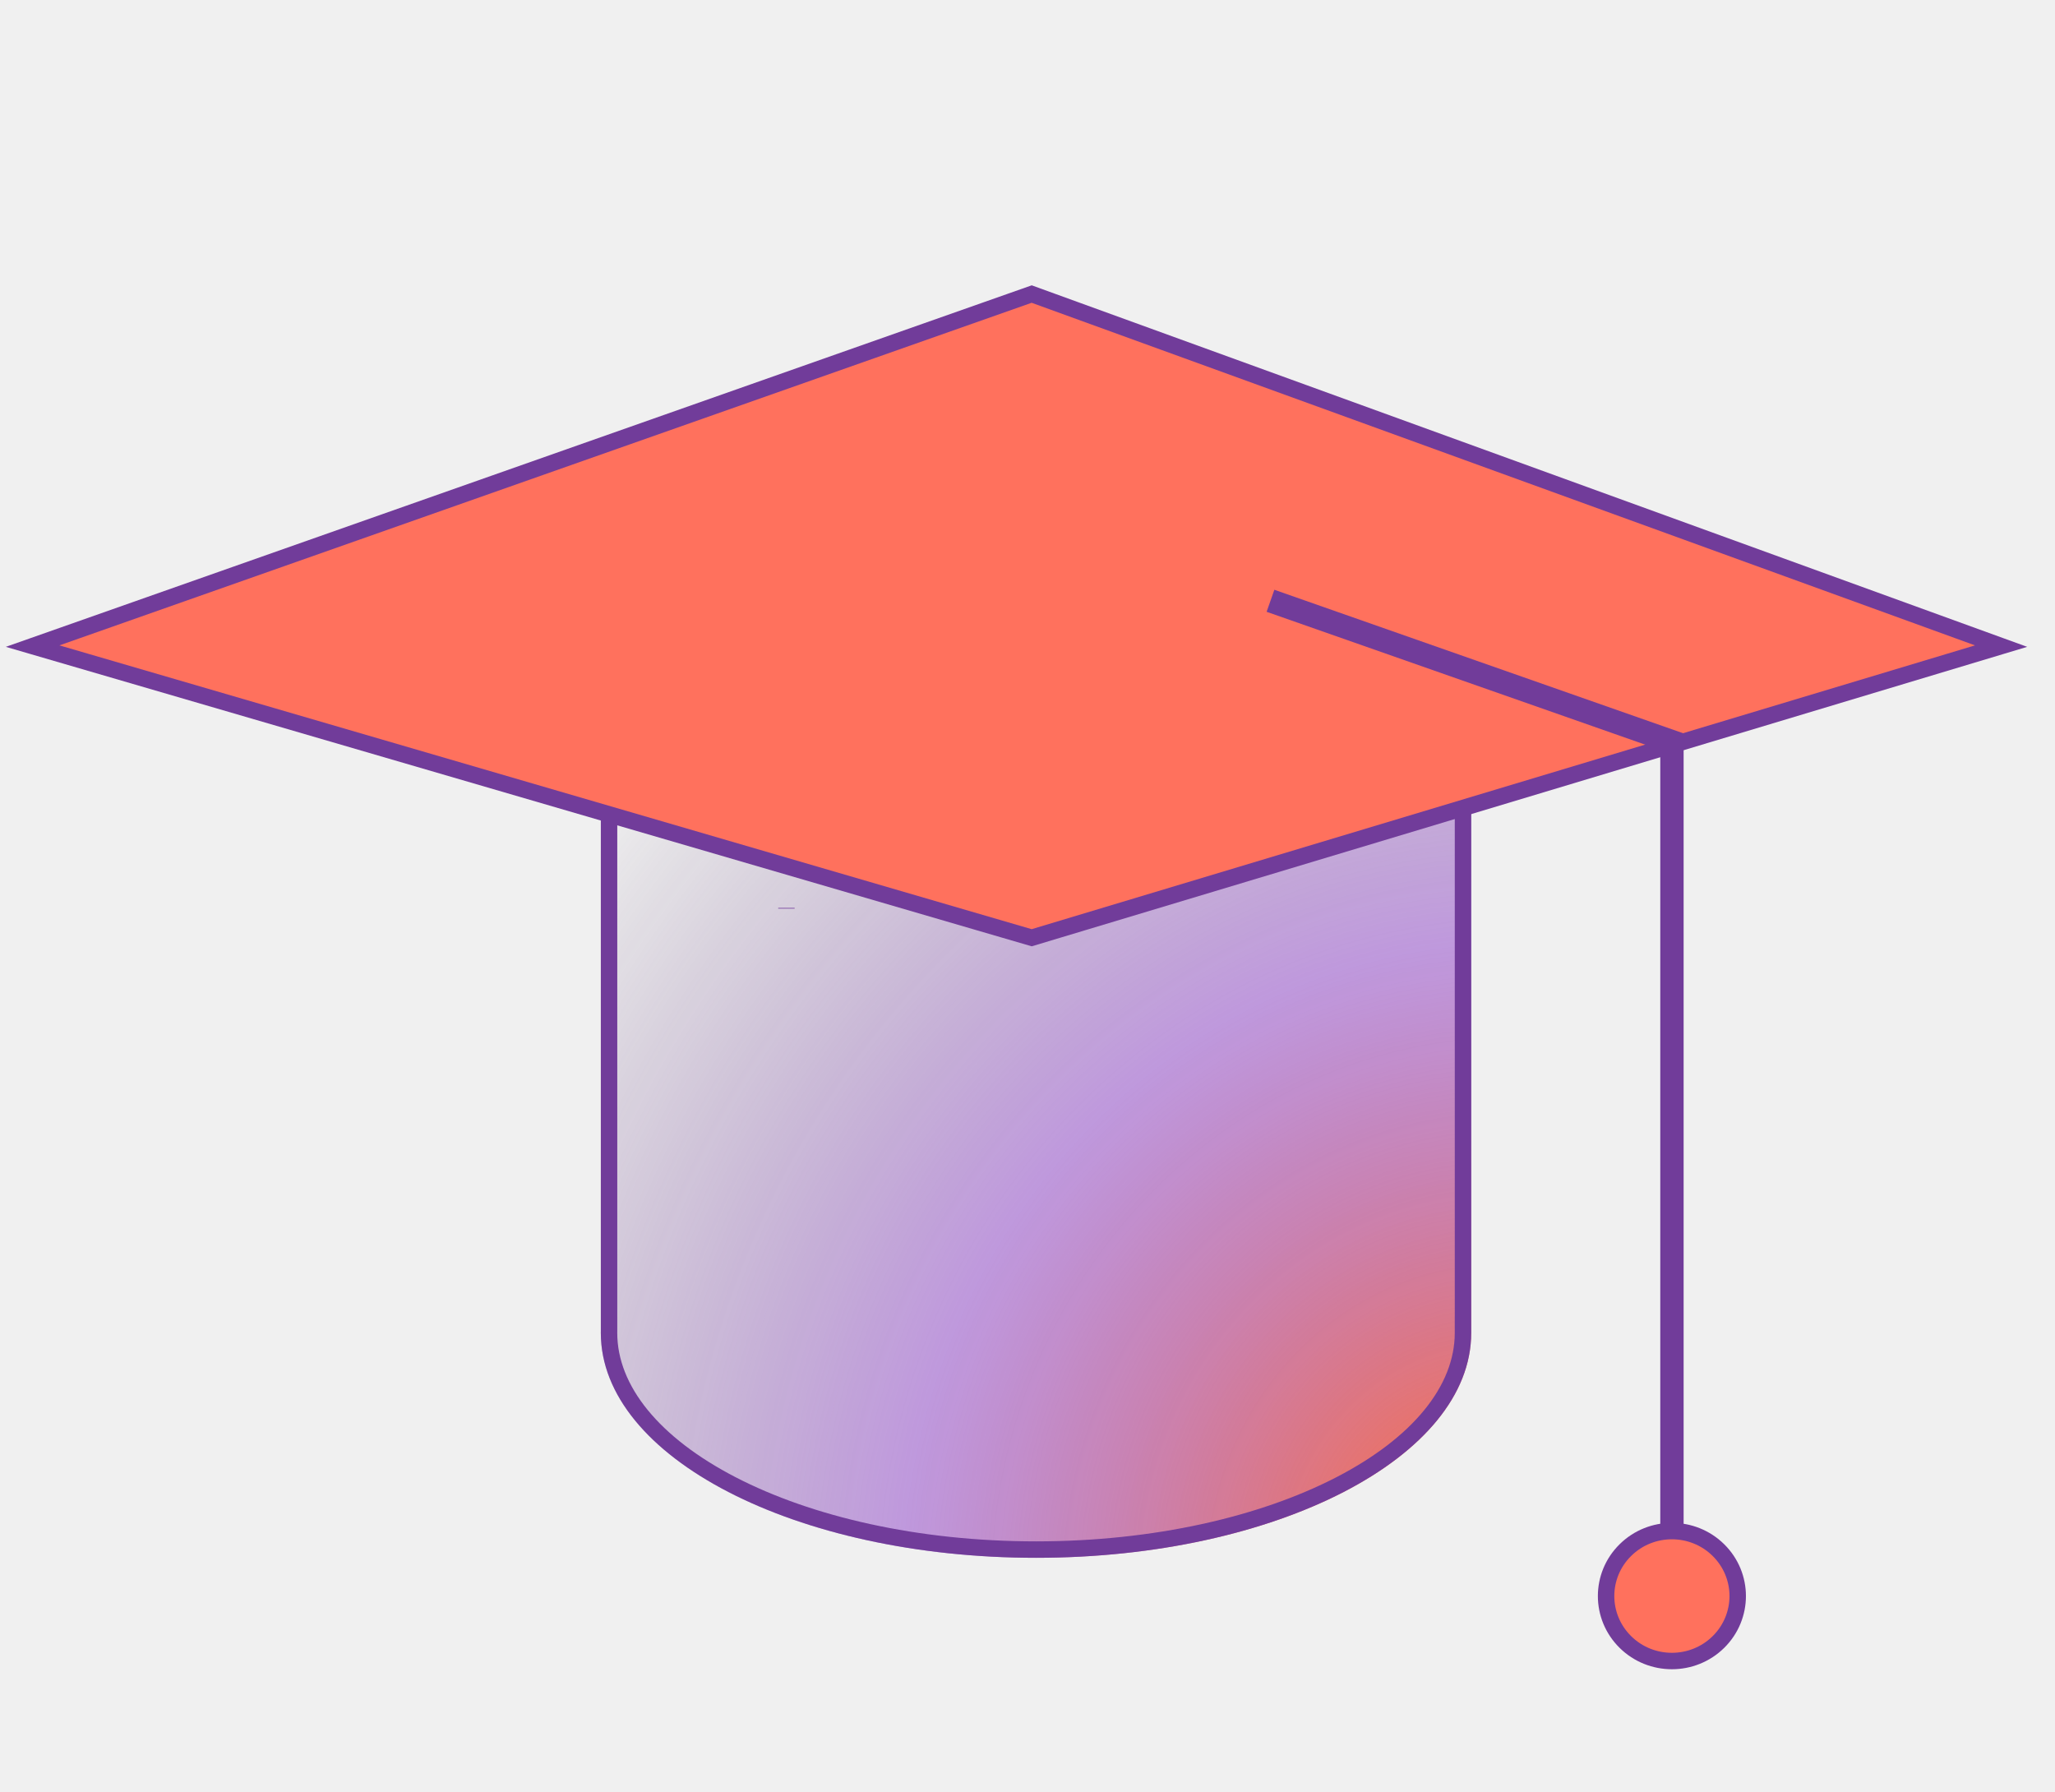
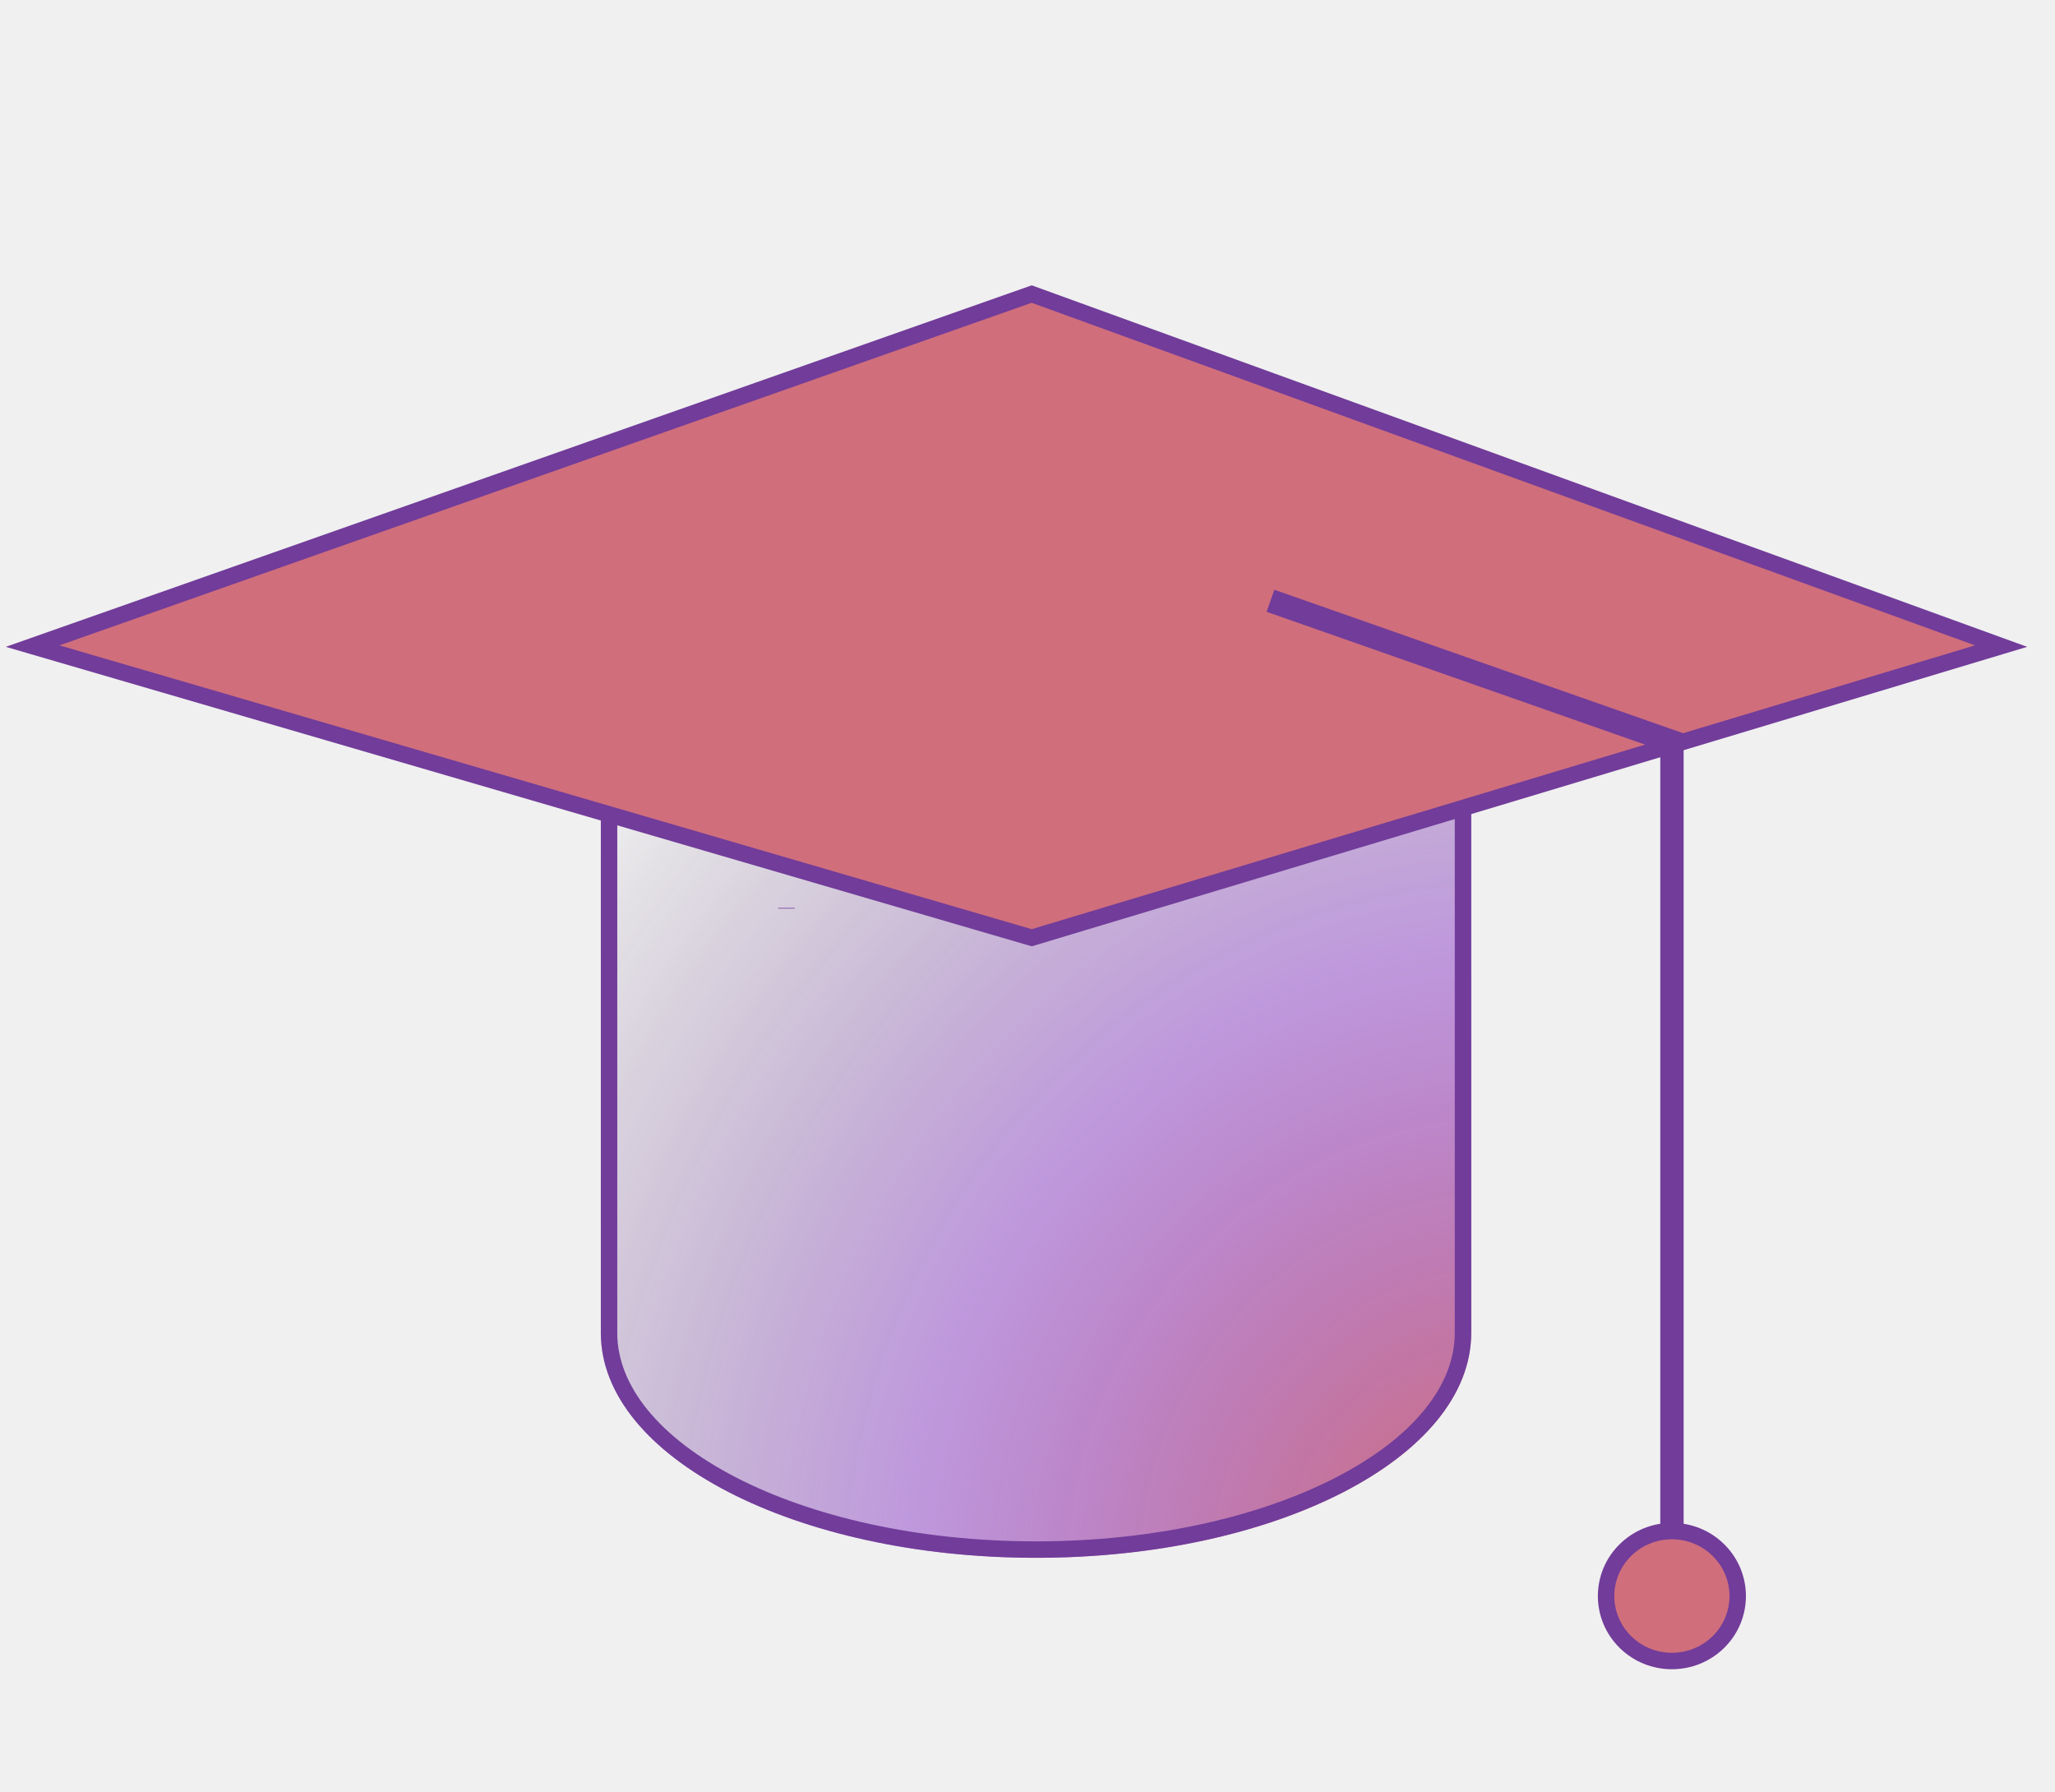
- <svg xmlns="http://www.w3.org/2000/svg" width="125" height="109" viewBox="0 0 125 109" fill="none">
+ <svg xmlns="http://www.w3.org/2000/svg" width="125" height="109" viewBox="0 0 125 109" fill="none" version="1.1" id="svg26">
  <mask id="path-1-inside-1_402_1659" fill="white">
-     <path fill-rule="evenodd" clip-rule="evenodd" d="M89.49 44.64H36.547V80.971C36.546 81.006 36.546 81.041 36.546 81.077C36.546 88.631 48.398 94.755 63.018 94.755C77.638 94.755 89.489 88.631 89.489 81.077C89.489 81.076 89.489 81.076 89.489 81.076H89.49V44.64Z" />
+     <path fill-rule="evenodd" clip-rule="evenodd" d="M89.49 44.64H36.547V80.971C36.546 81.006 36.546 81.041 36.546 81.077C36.546 88.631 48.398 94.755 63.018 94.755C77.638 94.755 89.489 88.631 89.489 81.077C89.489 81.076 89.489 81.076 89.489 81.076H89.49V44.64Z" id="path2" />
  </mask>
-   <path fill-rule="evenodd" clip-rule="evenodd" d="M89.49 44.64H36.547V80.971C36.546 81.006 36.546 81.041 36.546 81.077C36.546 88.631 48.398 94.755 63.018 94.755C77.638 94.755 89.489 88.631 89.489 81.077C89.489 81.076 89.489 81.076 89.489 81.076H89.49V44.64Z" fill="url(#paint0_radial_402_1659)" />
-   <path d="M36.547 44.64V43.64H35.547V44.64H36.547ZM89.49 44.64H90.49V43.64H89.49V44.64ZM36.547 80.971L37.547 80.985L37.547 80.978V80.971H36.547ZM89.489 81.076V80.076H88.489V81.076H89.489ZM89.49 81.076V82.076H90.49V81.076H89.49ZM36.547 45.64H89.49V43.64H36.547V45.64ZM37.547 80.971V44.64H35.547V80.971H37.547ZM37.546 81.077C37.546 81.046 37.546 81.016 37.547 80.985L35.547 80.956C35.546 80.996 35.546 81.036 35.546 81.077H37.546ZM63.018 93.755C55.834 93.755 49.38 92.248 44.758 89.86C40.086 87.446 37.546 84.288 37.546 81.077H35.546C35.546 85.419 38.932 89.101 43.84 91.637C48.8 94.2 55.581 95.755 63.018 95.755V93.755ZM88.489 81.077C88.489 84.288 85.949 87.446 81.277 89.86C76.655 92.248 70.201 93.755 63.018 93.755V95.755C70.454 95.755 77.236 94.2 82.195 91.637C87.103 89.101 90.489 85.419 90.489 81.077H88.489ZM88.489 81.076C88.489 81.076 88.489 81.076 88.489 81.076C88.489 81.076 88.489 81.076 88.489 81.076C88.489 81.076 88.489 81.076 88.489 81.076C88.489 81.076 88.489 81.076 88.489 81.076C88.489 81.076 88.489 81.076 88.489 81.076C88.489 81.076 88.489 81.076 88.489 81.076C88.489 81.076 88.489 81.076 88.489 81.076C88.489 81.076 88.489 81.076 88.489 81.076C88.489 81.076 88.489 81.076 88.489 81.076C88.489 81.076 88.489 81.076 88.489 81.076C88.489 81.076 88.489 81.076 88.489 81.076C88.489 81.076 88.489 81.076 88.489 81.076C88.489 81.076 88.489 81.076 88.489 81.076C88.489 81.076 88.489 81.076 88.489 81.076C88.489 81.076 88.489 81.076 88.489 81.076C88.489 81.076 88.489 81.076 88.489 81.076C88.489 81.076 88.489 81.076 88.489 81.076V81.076V81.076V81.076V81.076V81.076V81.076V81.076V81.076V81.076V81.076V81.076V81.076V81.076V81.076V81.076V81.076V81.076V81.076V81.076V81.076V81.076V81.076C88.489 81.076 88.489 81.076 88.489 81.076C88.489 81.076 88.489 81.076 88.489 81.076C88.489 81.076 88.489 81.076 88.489 81.076C88.489 81.076 88.489 81.076 88.489 81.076C88.489 81.076 88.489 81.076 88.489 81.076C88.489 81.076 88.489 81.076 88.489 81.076C88.489 81.076 88.489 81.076 88.489 81.076C88.489 81.076 88.489 81.076 88.489 81.076C88.489 81.076 88.489 81.076 88.489 81.076C88.489 81.076 88.489 81.076 88.489 81.076C88.489 81.076 88.489 81.076 88.489 81.076C88.489 81.076 88.489 81.076 88.489 81.076C88.489 81.076 88.489 81.076 88.489 81.076C88.489 81.076 88.489 81.076 88.489 81.076C88.489 81.076 88.489 81.076 88.489 81.076C88.489 81.076 88.489 81.076 88.489 81.076C88.489 81.076 88.489 81.076 88.489 81.076C88.489 81.076 88.489 81.076 88.489 81.076C88.489 81.076 88.489 81.076 88.489 81.076C88.489 81.076 88.489 81.076 88.489 81.076C88.489 81.076 88.489 81.076 88.489 81.076C88.489 81.076 88.489 81.076 88.489 81.076C88.489 81.076 88.489 81.076 88.489 81.076C88.489 81.076 88.489 81.076 88.489 81.076C88.489 81.076 88.489 81.076 88.489 81.076C88.489 81.076 88.489 81.076 88.489 81.076C88.489 81.076 88.489 81.076 88.489 81.076C88.489 81.076 88.489 81.076 88.489 81.076C88.489 81.076 88.489 81.076 88.489 81.076C88.489 81.076 88.489 81.076 88.489 81.076C88.489 81.076 88.489 81.076 88.489 81.076C88.489 81.076 88.489 81.076 88.489 81.076C88.489 81.076 88.489 81.076 88.489 81.076C88.489 81.076 88.489 81.076 88.489 81.076C88.489 81.076 88.489 81.076 88.489 81.076C88.489 81.076 88.489 81.076 88.489 81.076C88.489 81.076 88.489 81.076 88.489 81.076C88.489 81.076 88.489 81.076 88.489 81.076C88.489 81.076 88.489 81.076 88.489 81.076C88.489 81.076 88.489 81.076 88.489 81.076C88.489 81.076 88.489 81.076 88.489 81.076C88.489 81.076 88.489 81.076 88.489 81.076C88.489 81.076 88.489 81.076 88.489 81.076C88.489 81.076 88.489 81.076 88.489 81.076C88.489 81.076 88.489 81.076 88.489 81.076C88.489 81.076 88.489 81.076 88.489 81.076C88.489 81.076 88.489 81.076 88.489 81.076C88.489 81.076 88.489 81.076 88.489 81.076C88.489 81.076 88.489 81.076 88.489 81.076C88.489 81.076 88.489 81.076 88.489 81.076V81.076V81.076V81.076V81.076V81.076V81.076V81.076V81.076V81.076V81.076V81.077V81.077V81.077V81.077V81.077V81.077V81.077V81.077V81.077V81.077V81.077V81.077C88.489 81.077 88.489 81.077 88.489 81.077C88.489 81.077 88.489 81.077 88.489 81.077C88.489 81.077 88.489 81.077 88.489 81.077C88.489 81.077 88.489 81.077 88.489 81.077C88.489 81.077 88.489 81.077 88.489 81.077C88.489 81.077 88.489 81.077 88.489 81.077C88.489 81.077 88.489 81.077 88.489 81.077C88.489 81.077 88.489 81.077 88.489 81.077C88.489 81.077 88.489 81.077 88.489 81.077C88.489 81.077 88.489 81.077 88.489 81.077C88.489 81.077 88.489 81.077 88.489 81.077C88.489 81.077 88.489 81.077 88.489 81.077C88.489 81.077 88.489 81.077 88.489 81.077C88.489 81.077 88.489 81.077 88.489 81.077C88.489 81.077 88.489 81.077 88.489 81.077C88.489 81.077 88.489 81.077 88.489 81.077C88.489 81.077 88.489 81.077 88.489 81.077H90.489C90.489 81.077 90.489 81.077 90.489 81.077C90.489 81.077 90.489 81.077 90.489 81.077C90.489 81.077 90.489 81.077 90.489 81.077C90.489 81.077 90.489 81.077 90.489 81.077C90.489 81.077 90.489 81.077 90.489 81.077C90.489 81.077 90.489 81.077 90.489 81.077C90.489 81.077 90.489 81.077 90.489 81.077C90.489 81.077 90.489 81.077 90.489 81.077C90.489 81.077 90.489 81.077 90.489 81.077C90.489 81.077 90.489 81.077 90.489 81.077C90.489 81.077 90.489 81.077 90.489 81.077C90.489 81.077 90.489 81.077 90.489 81.077C90.489 81.077 90.489 81.077 90.489 81.077C90.489 81.077 90.489 81.077 90.489 81.077C90.489 81.077 90.489 81.077 90.489 81.077C90.489 81.077 90.489 81.077 90.489 81.077C90.489 81.077 90.489 81.077 90.489 81.077V81.077V81.077V81.077V81.077V81.077V81.077V81.077V81.077V81.077V81.077V81.077V81.076V81.076V81.076V81.076V81.076V81.076V81.076V81.076V81.076V81.076V81.076C90.489 81.076 90.489 81.076 90.489 81.076C90.489 81.076 90.489 81.076 90.489 81.076C90.489 81.076 90.489 81.076 90.489 81.076C90.489 81.076 90.489 81.076 90.489 81.076C90.489 81.076 90.489 81.076 90.489 81.076C90.489 81.076 90.489 81.076 90.489 81.076C90.489 81.076 90.489 81.076 90.489 81.076C90.489 81.076 90.489 81.076 90.489 81.076C90.489 81.076 90.489 81.076 90.489 81.076C90.489 81.076 90.489 81.076 90.489 81.076C90.489 81.076 90.489 81.076 90.489 81.076C90.489 81.076 90.489 81.076 90.489 81.076C90.489 81.076 90.489 81.076 90.489 81.076C90.489 81.076 90.489 81.076 90.489 81.076C90.489 81.076 90.489 81.076 90.489 81.076C90.489 81.076 90.489 81.076 90.489 81.076C90.489 81.076 90.489 81.076 90.489 81.076C90.489 81.076 90.489 81.076 90.489 81.076C90.489 81.076 90.489 81.076 90.489 81.076C90.489 81.076 90.489 81.076 90.489 81.076C90.489 81.076 90.489 81.076 90.489 81.076C90.489 81.076 90.489 81.076 90.489 81.076C90.489 81.076 90.489 81.076 90.489 81.076C90.489 81.076 90.489 81.076 90.489 81.076C90.489 81.076 90.489 81.076 90.489 81.076C90.489 81.076 90.489 81.076 90.489 81.076C90.489 81.076 90.489 81.076 90.489 81.076C90.489 81.076 90.489 81.076 90.489 81.076C90.489 81.076 90.489 81.076 90.489 81.076C90.489 81.076 90.489 81.076 90.489 81.076C90.489 81.076 90.489 81.076 90.489 81.076C90.489 81.076 90.489 81.076 90.489 81.076C90.489 81.076 90.489 81.076 90.489 81.076C90.489 81.076 90.489 81.076 90.489 81.076C90.489 81.076 90.489 81.076 90.489 81.076C90.489 81.076 90.489 81.076 90.489 81.076C90.489 81.076 90.489 81.076 90.489 81.076C90.489 81.076 90.489 81.076 90.489 81.076C90.489 81.076 90.489 81.076 90.489 81.076C90.489 81.076 90.489 81.076 90.489 81.076C90.489 81.076 90.489 81.076 90.489 81.076C90.489 81.076 90.489 81.076 90.489 81.076C90.489 81.076 90.489 81.076 90.489 81.076C90.489 81.076 90.489 81.076 90.489 81.076C90.489 81.076 90.489 81.076 90.489 81.076C90.489 81.076 90.489 81.076 90.489 81.076C90.489 81.076 90.489 81.076 90.489 81.076C90.489 81.076 90.489 81.076 90.489 81.076C90.489 81.076 90.489 81.076 90.489 81.076C90.489 81.076 90.489 81.076 90.489 81.076V81.076V81.076V81.076V81.076V81.076V81.076V81.076V81.076V81.076V81.076V81.076V81.076V81.076V81.076V81.076V81.076V81.076V81.076V81.076V81.076V81.076V81.076C90.489 81.076 90.489 81.076 90.489 81.076C90.489 81.076 90.489 81.076 90.489 81.076C90.489 81.076 90.489 81.076 90.489 81.076C90.489 81.076 90.489 81.076 90.489 81.076C90.489 81.076 90.489 81.076 90.489 81.076C90.489 81.076 90.489 81.076 90.489 81.076C90.489 81.076 90.489 81.076 90.489 81.076C90.489 81.076 90.489 81.076 90.489 81.076C90.489 81.076 90.489 81.076 90.489 81.076C90.489 81.076 90.489 81.076 90.489 81.076C90.489 81.076 90.489 81.076 90.489 81.076C90.489 81.076 90.489 81.076 90.489 81.076C90.489 81.076 90.489 81.076 90.489 81.076C90.489 81.076 90.489 81.076 90.489 81.076C90.489 81.076 90.489 81.076 90.489 81.076C90.489 81.076 90.489 81.076 90.489 81.076C90.489 81.076 90.489 81.076 90.489 81.076H88.489ZM89.49 80.076H89.489V82.076H89.49V80.076ZM88.49 44.64V81.076H90.49V44.64H88.49Z" fill="#713C9A" mask="url(#path-1-inside-1_402_1659)" />
-   <path d="M62.755 17.886L1.984 39.3L62.755 57.039L121.721 39.3L62.755 17.886Z" fill="#FF715D" stroke="#713C9A" />
-   <path d="M77.28 36.543L101.7 45.113V97.081" stroke="#713C9A" stroke-width="1.42" stroke-miterlimit="10" />
-   <path d="M47.837 55.266V55.225" stroke="#713C9A" />
-   <path d="M98.867 99.876C100.43 101.419 102.964 101.419 104.528 99.876C106.091 98.332 106.091 95.83 104.528 94.287C102.964 92.743 100.43 92.743 98.867 94.287C97.303 95.83 97.303 98.332 98.867 99.876Z" fill="#FF715D" stroke="#713C9A" />
-   <defs>
+   <path fill-rule="evenodd" clip-rule="evenodd" d="M89.49 44.64H36.547V80.971C36.546 81.006 36.546 81.041 36.546 81.077C36.546 88.631 48.398 94.755 63.018 94.755C77.638 94.755 89.489 88.631 89.489 81.077C89.489 81.076 89.489 81.076 89.489 81.076H89.49V44.64Z" fill="url(#paint0_radial_402_1659)" id="path5" />
+   <path d="M36.547 44.64V43.64H35.547V44.64H36.547ZM89.49 44.64H90.49V43.64H89.49V44.64ZM36.547 80.971L37.547 80.985L37.547 80.978V80.971H36.547ZM89.489 81.076V80.076H88.489V81.076H89.489ZM89.49 81.076V82.076H90.49V81.076H89.49ZM36.547 45.64H89.49V43.64H36.547V45.64ZM37.547 80.971V44.64H35.547V80.971H37.547ZM37.546 81.077C37.546 81.046 37.546 81.016 37.547 80.985L35.547 80.956C35.546 80.996 35.546 81.036 35.546 81.077H37.546ZM63.018 93.755C55.834 93.755 49.38 92.248 44.758 89.86C40.086 87.446 37.546 84.288 37.546 81.077H35.546C35.546 85.419 38.932 89.101 43.84 91.637C48.8 94.2 55.581 95.755 63.018 95.755V93.755ZM88.489 81.077C88.489 84.288 85.949 87.446 81.277 89.86C76.655 92.248 70.201 93.755 63.018 93.755V95.755C70.454 95.755 77.236 94.2 82.195 91.637C87.103 89.101 90.489 85.419 90.489 81.077H88.489ZM88.489 81.076C88.489 81.076 88.489 81.076 88.489 81.076C88.489 81.076 88.489 81.076 88.489 81.076C88.489 81.076 88.489 81.076 88.489 81.076C88.489 81.076 88.489 81.076 88.489 81.076C88.489 81.076 88.489 81.076 88.489 81.076C88.489 81.076 88.489 81.076 88.489 81.076C88.489 81.076 88.489 81.076 88.489 81.076C88.489 81.076 88.489 81.076 88.489 81.076C88.489 81.076 88.489 81.076 88.489 81.076C88.489 81.076 88.489 81.076 88.489 81.076C88.489 81.076 88.489 81.076 88.489 81.076C88.489 81.076 88.489 81.076 88.489 81.076C88.489 81.076 88.489 81.076 88.489 81.076C88.489 81.076 88.489 81.076 88.489 81.076C88.489 81.076 88.489 81.076 88.489 81.076C88.489 81.076 88.489 81.076 88.489 81.076C88.489 81.076 88.489 81.076 88.489 81.076V81.076V81.076V81.076V81.076V81.076V81.076V81.076V81.076V81.076V81.076V81.076V81.076V81.076V81.076V81.076V81.076V81.076V81.076V81.076V81.076V81.076V81.076C88.489 81.076 88.489 81.076 88.489 81.076C88.489 81.076 88.489 81.076 88.489 81.076C88.489 81.076 88.489 81.076 88.489 81.076C88.489 81.076 88.489 81.076 88.489 81.076C88.489 81.076 88.489 81.076 88.489 81.076C88.489 81.076 88.489 81.076 88.489 81.076C88.489 81.076 88.489 81.076 88.489 81.076C88.489 81.076 88.489 81.076 88.489 81.076C88.489 81.076 88.489 81.076 88.489 81.076C88.489 81.076 88.489 81.076 88.489 81.076C88.489 81.076 88.489 81.076 88.489 81.076C88.489 81.076 88.489 81.076 88.489 81.076C88.489 81.076 88.489 81.076 88.489 81.076C88.489 81.076 88.489 81.076 88.489 81.076C88.489 81.076 88.489 81.076 88.489 81.076C88.489 81.076 88.489 81.076 88.489 81.076C88.489 81.076 88.489 81.076 88.489 81.076C88.489 81.076 88.489 81.076 88.489 81.076C88.489 81.076 88.489 81.076 88.489 81.076C88.489 81.076 88.489 81.076 88.489 81.076C88.489 81.076 88.489 81.076 88.489 81.076C88.489 81.076 88.489 81.076 88.489 81.076C88.489 81.076 88.489 81.076 88.489 81.076C88.489 81.076 88.489 81.076 88.489 81.076C88.489 81.076 88.489 81.076 88.489 81.076C88.489 81.076 88.489 81.076 88.489 81.076C88.489 81.076 88.489 81.076 88.489 81.076C88.489 81.076 88.489 81.076 88.489 81.076C88.489 81.076 88.489 81.076 88.489 81.076C88.489 81.076 88.489 81.076 88.489 81.076C88.489 81.076 88.489 81.076 88.489 81.076C88.489 81.076 88.489 81.076 88.489 81.076C88.489 81.076 88.489 81.076 88.489 81.076C88.489 81.076 88.489 81.076 88.489 81.076C88.489 81.076 88.489 81.076 88.489 81.076C88.489 81.076 88.489 81.076 88.489 81.076C88.489 81.076 88.489 81.076 88.489 81.076C88.489 81.076 88.489 81.076 88.489 81.076C88.489 81.076 88.489 81.076 88.489 81.076C88.489 81.076 88.489 81.076 88.489 81.076C88.489 81.076 88.489 81.076 88.489 81.076C88.489 81.076 88.489 81.076 88.489 81.076C88.489 81.076 88.489 81.076 88.489 81.076C88.489 81.076 88.489 81.076 88.489 81.076C88.489 81.076 88.489 81.076 88.489 81.076C88.489 81.076 88.489 81.076 88.489 81.076C88.489 81.076 88.489 81.076 88.489 81.076C88.489 81.076 88.489 81.076 88.489 81.076C88.489 81.076 88.489 81.076 88.489 81.076C88.489 81.076 88.489 81.076 88.489 81.076V81.076V81.076V81.076V81.076V81.076V81.076V81.076V81.076V81.076V81.076V81.077V81.077V81.077V81.077V81.077V81.077V81.077V81.077V81.077V81.077V81.077V81.077C88.489 81.077 88.489 81.077 88.489 81.077C88.489 81.077 88.489 81.077 88.489 81.077C88.489 81.077 88.489 81.077 88.489 81.077C88.489 81.077 88.489 81.077 88.489 81.077C88.489 81.077 88.489 81.077 88.489 81.077C88.489 81.077 88.489 81.077 88.489 81.077C88.489 81.077 88.489 81.077 88.489 81.077C88.489 81.077 88.489 81.077 88.489 81.077C88.489 81.077 88.489 81.077 88.489 81.077C88.489 81.077 88.489 81.077 88.489 81.077C88.489 81.077 88.489 81.077 88.489 81.077C88.489 81.077 88.489 81.077 88.489 81.077C88.489 81.077 88.489 81.077 88.489 81.077C88.489 81.077 88.489 81.077 88.489 81.077C88.489 81.077 88.489 81.077 88.489 81.077C88.489 81.077 88.489 81.077 88.489 81.077C88.489 81.077 88.489 81.077 88.489 81.077H90.489C90.489 81.077 90.489 81.077 90.489 81.077C90.489 81.077 90.489 81.077 90.489 81.077C90.489 81.077 90.489 81.077 90.489 81.077C90.489 81.077 90.489 81.077 90.489 81.077C90.489 81.077 90.489 81.077 90.489 81.077C90.489 81.077 90.489 81.077 90.489 81.077C90.489 81.077 90.489 81.077 90.489 81.077C90.489 81.077 90.489 81.077 90.489 81.077C90.489 81.077 90.489 81.077 90.489 81.077C90.489 81.077 90.489 81.077 90.489 81.077C90.489 81.077 90.489 81.077 90.489 81.077C90.489 81.077 90.489 81.077 90.489 81.077C90.489 81.077 90.489 81.077 90.489 81.077C90.489 81.077 90.489 81.077 90.489 81.077C90.489 81.077 90.489 81.077 90.489 81.077C90.489 81.077 90.489 81.077 90.489 81.077C90.489 81.077 90.489 81.077 90.489 81.077V81.077V81.077V81.077V81.077V81.077V81.077V81.077V81.077V81.077V81.077V81.077V81.076V81.076V81.076V81.076V81.076V81.076V81.076V81.076V81.076V81.076V81.076C90.489 81.076 90.489 81.076 90.489 81.076C90.489 81.076 90.489 81.076 90.489 81.076C90.489 81.076 90.489 81.076 90.489 81.076C90.489 81.076 90.489 81.076 90.489 81.076C90.489 81.076 90.489 81.076 90.489 81.076C90.489 81.076 90.489 81.076 90.489 81.076C90.489 81.076 90.489 81.076 90.489 81.076C90.489 81.076 90.489 81.076 90.489 81.076C90.489 81.076 90.489 81.076 90.489 81.076C90.489 81.076 90.489 81.076 90.489 81.076C90.489 81.076 90.489 81.076 90.489 81.076C90.489 81.076 90.489 81.076 90.489 81.076C90.489 81.076 90.489 81.076 90.489 81.076C90.489 81.076 90.489 81.076 90.489 81.076C90.489 81.076 90.489 81.076 90.489 81.076C90.489 81.076 90.489 81.076 90.489 81.076C90.489 81.076 90.489 81.076 90.489 81.076C90.489 81.076 90.489 81.076 90.489 81.076C90.489 81.076 90.489 81.076 90.489 81.076C90.489 81.076 90.489 81.076 90.489 81.076C90.489 81.076 90.489 81.076 90.489 81.076C90.489 81.076 90.489 81.076 90.489 81.076C90.489 81.076 90.489 81.076 90.489 81.076C90.489 81.076 90.489 81.076 90.489 81.076C90.489 81.076 90.489 81.076 90.489 81.076C90.489 81.076 90.489 81.076 90.489 81.076C90.489 81.076 90.489 81.076 90.489 81.076C90.489 81.076 90.489 81.076 90.489 81.076C90.489 81.076 90.489 81.076 90.489 81.076C90.489 81.076 90.489 81.076 90.489 81.076C90.489 81.076 90.489 81.076 90.489 81.076C90.489 81.076 90.489 81.076 90.489 81.076C90.489 81.076 90.489 81.076 90.489 81.076C90.489 81.076 90.489 81.076 90.489 81.076C90.489 81.076 90.489 81.076 90.489 81.076C90.489 81.076 90.489 81.076 90.489 81.076C90.489 81.076 90.489 81.076 90.489 81.076C90.489 81.076 90.489 81.076 90.489 81.076C90.489 81.076 90.489 81.076 90.489 81.076C90.489 81.076 90.489 81.076 90.489 81.076C90.489 81.076 90.489 81.076 90.489 81.076C90.489 81.076 90.489 81.076 90.489 81.076C90.489 81.076 90.489 81.076 90.489 81.076C90.489 81.076 90.489 81.076 90.489 81.076C90.489 81.076 90.489 81.076 90.489 81.076C90.489 81.076 90.489 81.076 90.489 81.076C90.489 81.076 90.489 81.076 90.489 81.076C90.489 81.076 90.489 81.076 90.489 81.076C90.489 81.076 90.489 81.076 90.489 81.076C90.489 81.076 90.489 81.076 90.489 81.076V81.076V81.076V81.076V81.076V81.076V81.076V81.076V81.076V81.076V81.076V81.076V81.076V81.076V81.076V81.076V81.076V81.076V81.076V81.076V81.076V81.076V81.076C90.489 81.076 90.489 81.076 90.489 81.076C90.489 81.076 90.489 81.076 90.489 81.076C90.489 81.076 90.489 81.076 90.489 81.076C90.489 81.076 90.489 81.076 90.489 81.076C90.489 81.076 90.489 81.076 90.489 81.076C90.489 81.076 90.489 81.076 90.489 81.076C90.489 81.076 90.489 81.076 90.489 81.076C90.489 81.076 90.489 81.076 90.489 81.076C90.489 81.076 90.489 81.076 90.489 81.076C90.489 81.076 90.489 81.076 90.489 81.076C90.489 81.076 90.489 81.076 90.489 81.076C90.489 81.076 90.489 81.076 90.489 81.076C90.489 81.076 90.489 81.076 90.489 81.076C90.489 81.076 90.489 81.076 90.489 81.076C90.489 81.076 90.489 81.076 90.489 81.076C90.489 81.076 90.489 81.076 90.489 81.076C90.489 81.076 90.489 81.076 90.489 81.076H88.489ZM89.49 80.076H89.489V82.076H89.49V80.076ZM88.49 44.64V81.076H90.49V44.64H88.49Z" fill="#713C9A" mask="url(#path-1-inside-1_402_1659)" id="path7" />
+   <path d="M62.755 17.886L1.984 39.3L62.755 57.039L121.721 39.3L62.755 17.886Z" fill="#FF715D" stroke="#713C9A" id="path9" style="fill:#d06e7c;fill-opacity:1" />
+   <path d="M77.28 36.543L101.7 45.113V97.081" stroke="#713C9A" stroke-width="1.42" stroke-miterlimit="10" id="path11" />
+   <path d="M47.837 55.266V55.225" stroke="#713C9A" id="path13" />
+   <path d="M98.867 99.876C100.43 101.419 102.964 101.419 104.528 99.876C106.091 98.332 106.091 95.83 104.528 94.287C102.964 92.743 100.43 92.743 98.867 94.287C97.303 95.83 97.303 98.332 98.867 99.876Z" fill="#FF715D" stroke="#713C9A" id="path15" style="fill:#d06e7c;fill-opacity:1" />
+   <defs id="defs24">
    <radialGradient id="paint0_radial_402_1659" cx="0" cy="0" r="1" gradientUnits="userSpaceOnUse" gradientTransform="translate(90.7563 94.7549) rotate(-155.411) scale(71.7963 75.848)">
-       <stop offset="0.021" stop-color="#FF6F41" />
-       <stop offset="0.495" stop-color="#8A3AC8" stop-opacity="0.48" />
-       <stop offset="1" stop-color="#432957" stop-opacity="0" />
+       <stop offset="0.021" stop-color="#FF6F41" id="stop17" style="stop-color:#d06e7c;stop-opacity:1;" />
+       <stop offset="0.495" stop-color="#8A3AC8" stop-opacity="0.48" id="stop19" />
+       <stop offset="1" stop-color="#432957" stop-opacity="0" id="stop21" />
    </radialGradient>
  </defs>
</svg>
